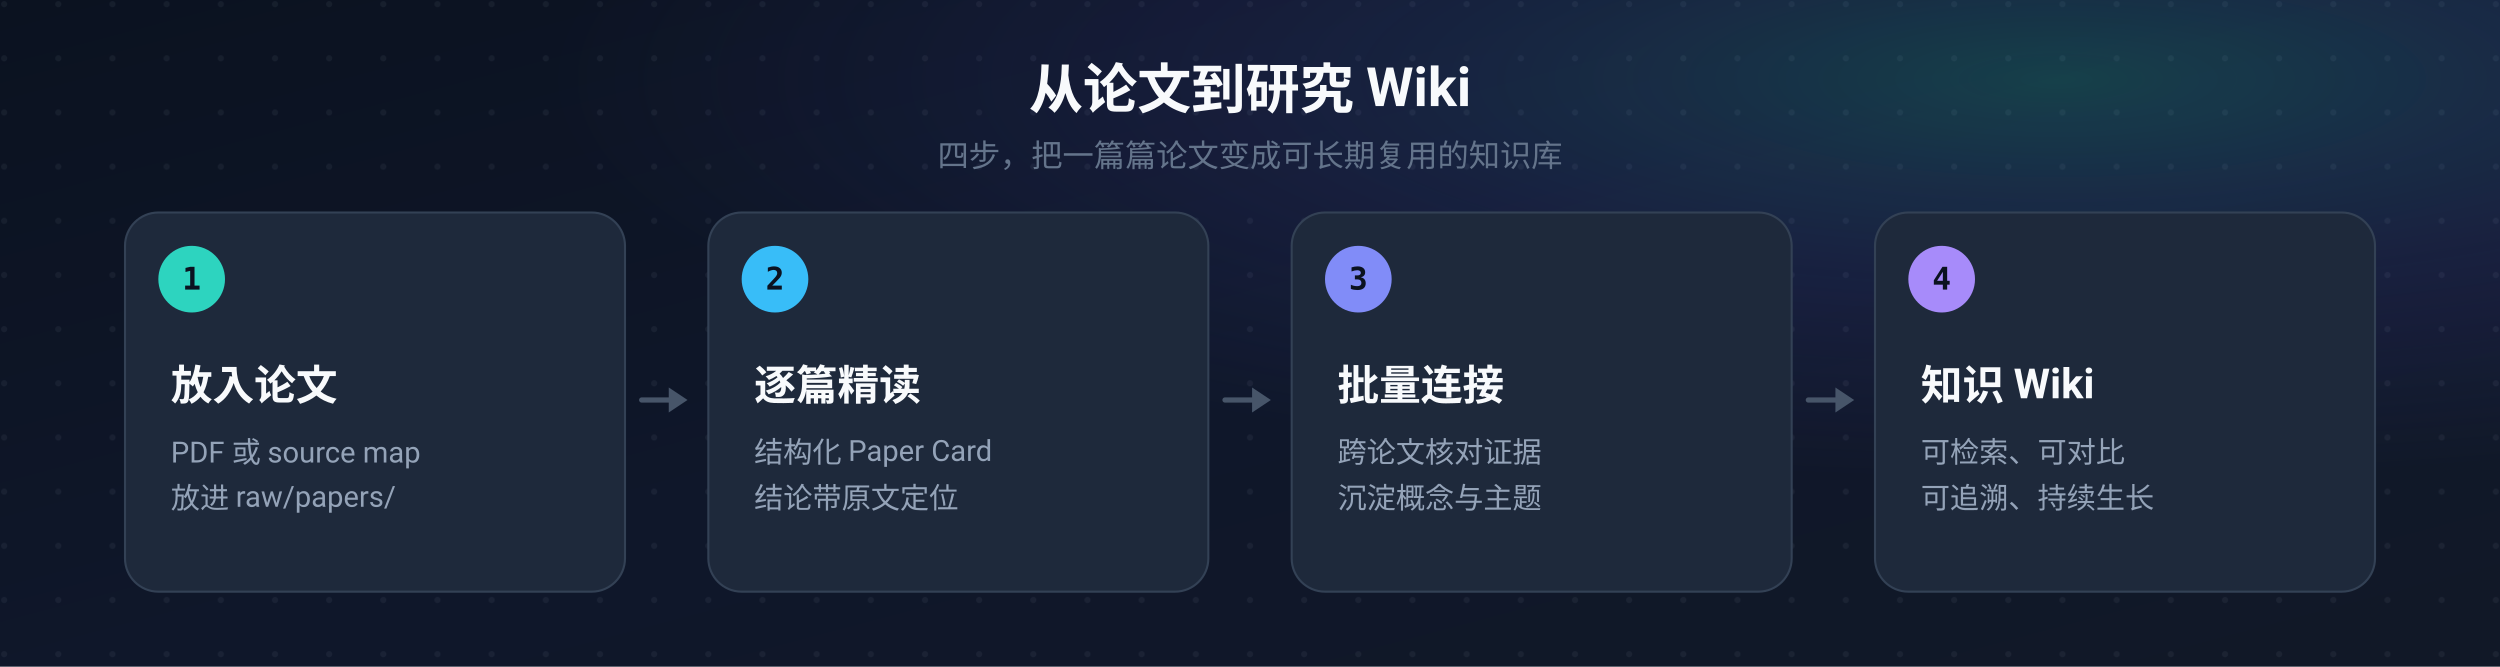
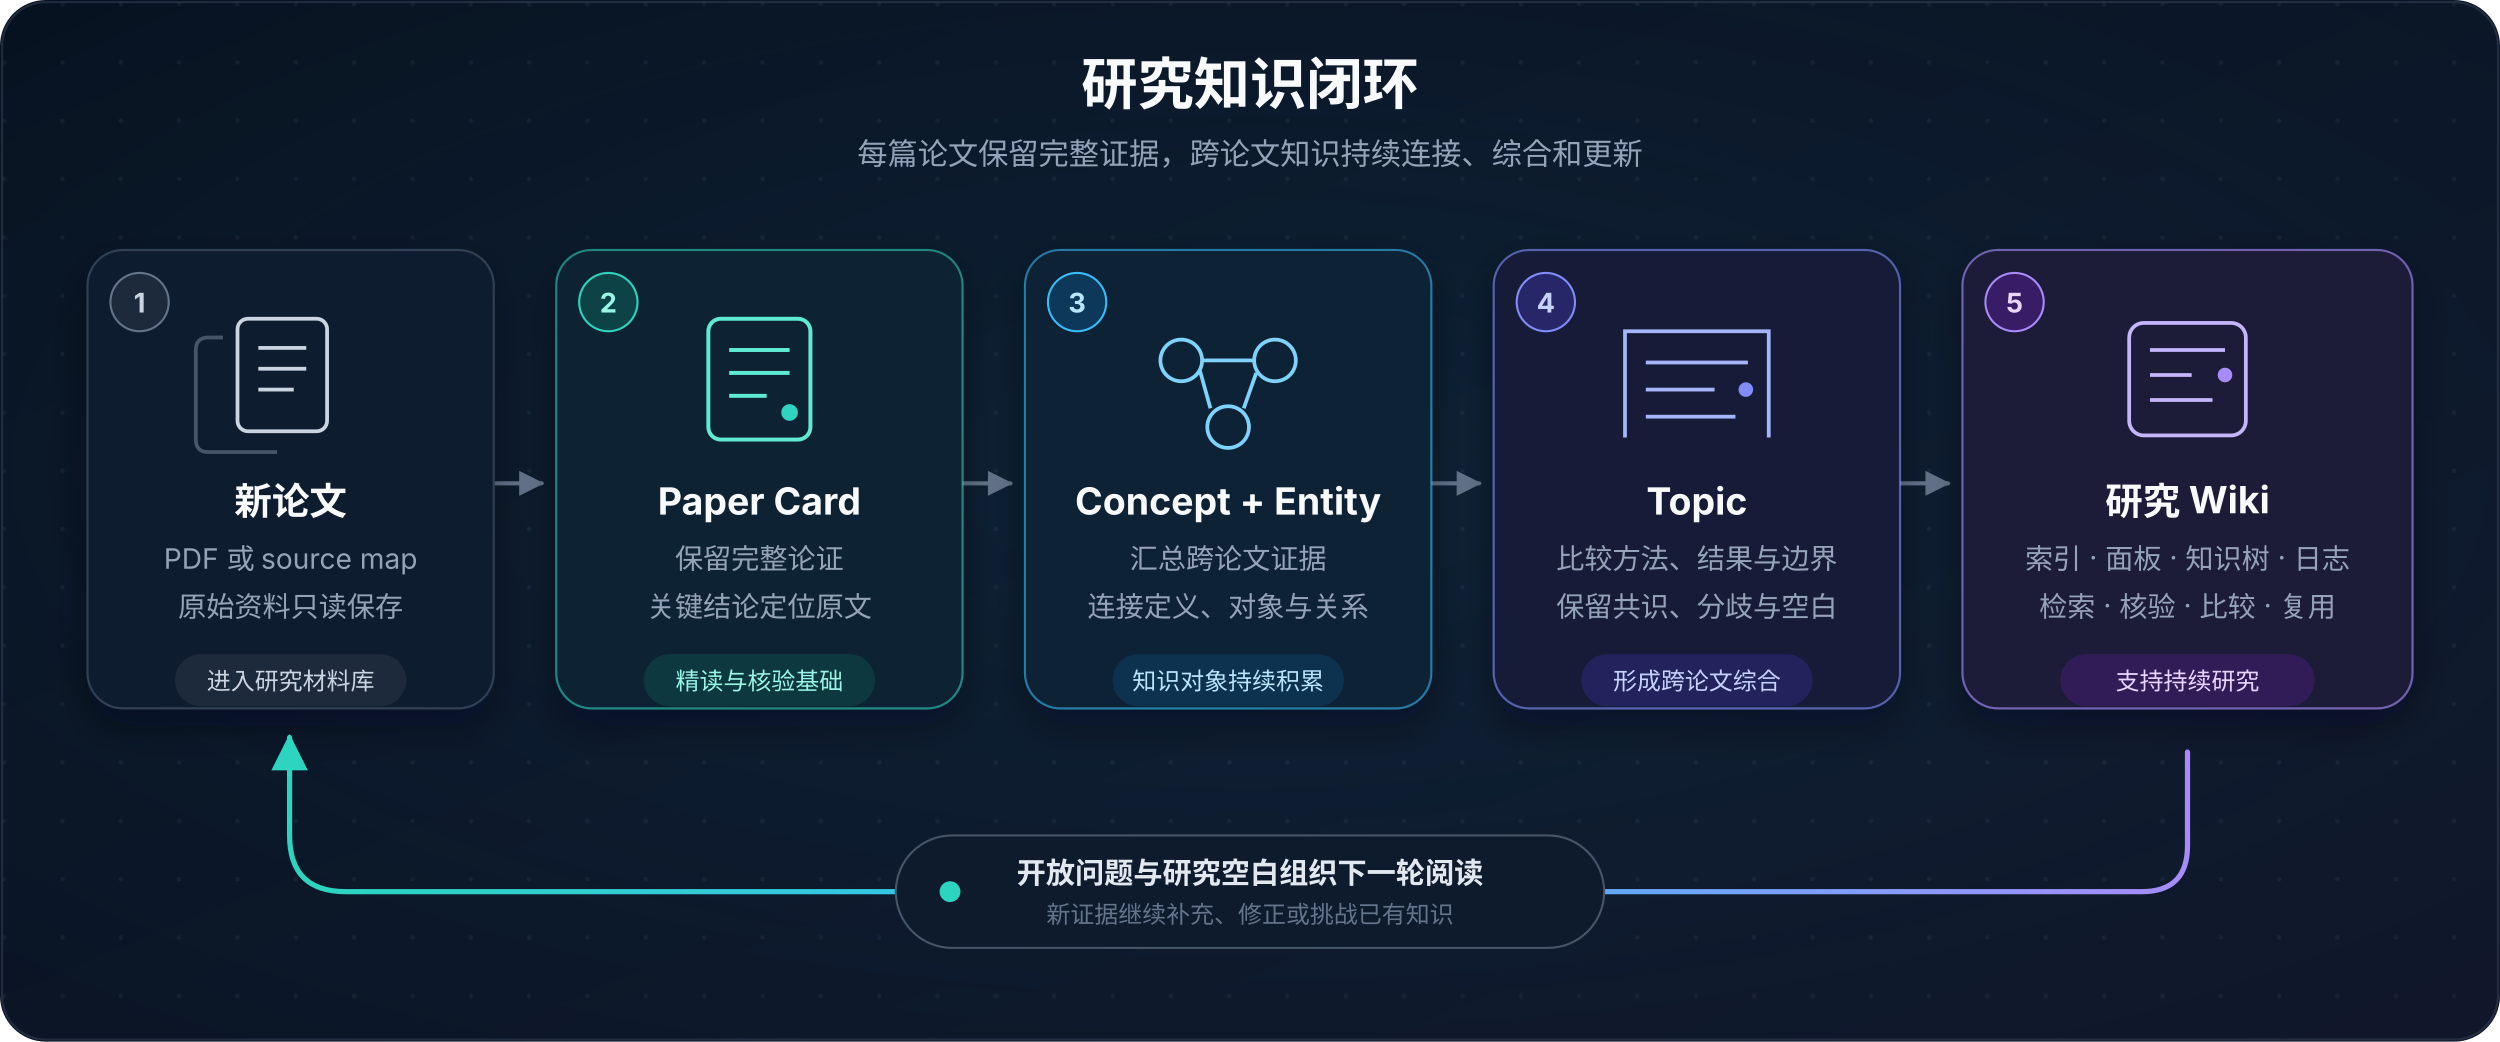
- <svg xmlns="http://www.w3.org/2000/svg" width="1200" height="320" viewBox="0 0 1200 320" role="img" aria-label="从论文到研究 Wiki 的四步工作流">
+ <svg xmlns="http://www.w3.org/2000/svg" width="1200" height="500" viewBox="0 0 1200 500" role="img" aria-label="从论文精读到知识复用的研究闭环">
  <defs>
    <linearGradient id="bg" x1="0" y1="0" x2="1" y2="1">
-       <stop offset="0%" stop-color="#0b1220" />
-       <stop offset="52%" stop-color="#0f172a" />
-       <stop offset="100%" stop-color="#111827" />
+       <stop offset="0%" stop-color="#07111f" />
+       <stop offset="55%" stop-color="#0b1526" />
+       <stop offset="100%" stop-color="#10172a" />
    </linearGradient>
-     <radialGradient id="glowA" cx="0.82" cy="0.12" r="0.6">
-       <stop offset="0%" stop-color="#2dd4bf" stop-opacity="0.22" />
-       <stop offset="55%" stop-color="#6366f1" stop-opacity="0.10" />
-       <stop offset="100%" stop-color="#6366f1" stop-opacity="0" />
+     <linearGradient id="loop" x1="0" y1="0" x2="1" y2="0">
+       <stop offset="0%" stop-color="#2dd4bf" />
+       <stop offset="50%" stop-color="#38bdf8" />
+       <stop offset="100%" stop-color="#a78bfa" />
+     </linearGradient>
+     <radialGradient id="glow" cx="50%" cy="45%" r="70%">
+       <stop offset="0%" stop-color="#38bdf8" stop-opacity="0.08" />
+       <stop offset="100%" stop-color="#38bdf8" stop-opacity="0" />
    </radialGradient>
-     <pattern id="dots" width="26" height="26" patternUnits="userSpaceOnUse">
-       <circle cx="2" cy="2" r="1.5" fill="#94a3b8" opacity="0.08" />
+     <pattern id="dots" width="28" height="28" patternUnits="userSpaceOnUse">
+       <circle cx="2" cy="2" r="1.1" fill="#94a3b8" opacity="0.075" />
    </pattern>
+     <filter id="shadow" x="-20%" y="-20%" width="140%" height="150%">
+       <feDropShadow dx="0" dy="8" stdDeviation="9" flood-color="#020617" flood-opacity="0.4" />
+     </filter>
+     <marker id="arrow" viewBox="0 0 10 10" refX="9" refY="5" markerWidth="6" markerHeight="6" orient="auto-start-reverse">
+       <path d="M 0 0 L 10 5 L 0 10 z" fill="#64748b" />
+     </marker>
+     <marker id="loopArrow" viewBox="0 0 10 10" refX="9" refY="5" markerWidth="7" markerHeight="7" orient="auto-start-reverse">
+       <path d="M 0 0 L 10 5 L 0 10 z" fill="#2dd4bf" />
+     </marker>
  </defs>
-   <rect width="1200" height="320" fill="url(#bg)" />
-   <rect width="1200" height="320" fill="url(#dots)" />
-   <rect width="1200" height="320" fill="url(#glowA)" />
-   <text x="600" y="52" text-anchor="middle" font-family="system-ui, -apple-system, 'Segoe UI', 'PingFang SC', 'Microsoft YaHei', Roboto, sans-serif" font-size="26" font-weight="700" fill="#f8fafc">从论文到研究 Wiki</text>
-   <text x="600" y="80" text-anchor="middle" font-family="system-ui, -apple-system, 'Segoe UI', 'PingFang SC', 'Microsoft YaHei', Roboto, sans-serif" font-size="15" fill="#64748b">四步，把一篇篇论文变成可长期复用的知识库</text>
-   <g stroke="#475569" stroke-width="2.5" fill="none" stroke-linecap="round">
-     <line x1="308" y1="192" x2="326" y2="192" />
-     <line x1="588" y1="192" x2="606" y2="192" />
-     <line x1="868" y1="192" x2="886" y2="192" />
+   <rect width="1200" height="500" rx="22" fill="url(#bg)" />
+   <rect width="1200" height="500" rx="22" fill="url(#dots)" />
+   <rect width="1200" height="500" rx="22" fill="url(#glow)" />
+   <rect x="1" y="1" width="1198" height="498" rx="21" fill="none" stroke="#334155" stroke-opacity="0.55" />
+   <g font-family="system-ui, -apple-system, 'Segoe UI', 'PingFang SC', 'Microsoft YaHei', sans-serif">
+     <text x="600" y="50" text-anchor="middle" font-size="27" font-weight="740" fill="#f8fafc">研究知识闭环</text>
+     <text x="600" y="79" text-anchor="middle" font-size="14.5" fill="#94a3b8">每篇论文保留完整证据，跨论文知识持续连接、综合和更新</text>
  </g>
-   <g fill="#475569">
-     <polygon points="330,192 321,186 321,198" />
-     <polygon points="610,192 601,186 601,198" />
-     <polygon points="890,192 881,186 881,198" />
+   <g fill="none" stroke="#64748b" stroke-width="2" stroke-linecap="round" marker-end="url(#arrow)">
+     <path d="M 237 232 L 260 232" />
+     <path d="M 462 232 L 485 232" />
+     <path d="M 687 232 L 710 232" />
+     <path d="M 912 232 L 935 232" />
  </g>
-   <rect x="60" y="102" width="240" height="182" rx="16" fill="#1e293b" stroke="#334155" stroke-width="1" />
-   <circle cx="92" cy="134" r="16" fill="#2dd4bf" />
-   <text x="92" y="139" text-anchor="middle" font-family="SFMono-Regular, Consolas, Menlo, monospace" font-size="15" font-weight="700" fill="#0b1220">1</text>
-   <text x="82" y="192" font-family="system-ui, -apple-system, 'Segoe UI', 'PingFang SC', 'Microsoft YaHei', Roboto, sans-serif" font-size="20" font-weight="700" fill="#f8fafc">放入论文</text>
-   <text x="82" y="222" font-family="system-ui, -apple-system, 'Segoe UI', 'PingFang SC', 'Microsoft YaHei', Roboto, sans-serif" font-size="14" fill="#94a3b8">PDF 或 source map</text>
-   <text x="82" y="244" font-family="system-ui, -apple-system, 'Segoe UI', 'PingFang SC', 'Microsoft YaHei', Roboto, sans-serif" font-size="14" fill="#94a3b8">放进 raw/papers/</text>
-   <rect x="340" y="102" width="240" height="182" rx="16" fill="#1e293b" stroke="#334155" stroke-width="1" />
-   <circle cx="372" cy="134" r="16" fill="#38bdf8" />
-   <text x="372" y="139" text-anchor="middle" font-family="SFMono-Regular, Consolas, Menlo, monospace" font-size="15" font-weight="700" fill="#0b1220">2</text>
-   <text x="362" y="192" font-family="system-ui, -apple-system, 'Segoe UI', 'PingFang SC', 'Microsoft YaHei', Roboto, sans-serif" font-size="20" font-weight="700" fill="#f8fafc">逐篇精读</text>
-   <text x="362" y="222" font-family="system-ui, -apple-system, 'Segoe UI', 'PingFang SC', 'Microsoft YaHei', Roboto, sans-serif" font-size="14" fill="#94a3b8">结构化 Paper Card</text>
-   <text x="362" y="244" font-family="system-ui, -apple-system, 'Segoe UI', 'PingFang SC', 'Microsoft YaHei', Roboto, sans-serif" font-size="14" fill="#94a3b8">结论带原文定位</text>
-   <rect x="620" y="102" width="240" height="182" rx="16" fill="#1e293b" stroke="#334155" stroke-width="1" />
-   <circle cx="652" cy="134" r="16" fill="#818cf8" />
-   <text x="652" y="139" text-anchor="middle" font-family="SFMono-Regular, Consolas, Menlo, monospace" font-size="15" font-weight="700" fill="#0b1220">3</text>
-   <text x="642" y="192" font-family="system-ui, -apple-system, 'Segoe UI', 'PingFang SC', 'Microsoft YaHei', Roboto, sans-serif" font-size="20" font-weight="700" fill="#f8fafc">批量连接</text>
-   <text x="642" y="222" font-family="system-ui, -apple-system, 'Segoe UI', 'PingFang SC', 'Microsoft YaHei', Roboto, sans-serif" font-size="14" fill="#94a3b8">跨论文核对证据</text>
-   <text x="642" y="244" font-family="system-ui, -apple-system, 'Segoe UI', 'PingFang SC', 'Microsoft YaHei', Roboto, sans-serif" font-size="14" fill="#94a3b8">沉淀概念与主题</text>
-   <rect x="900" y="102" width="240" height="182" rx="16" fill="#1e293b" stroke="#334155" stroke-width="1" />
-   <circle cx="932" cy="134" r="16" fill="#a78bfa" />
-   <text x="932" y="139" text-anchor="middle" font-family="SFMono-Regular, Consolas, Menlo, monospace" font-size="15" font-weight="700" fill="#0b1220">4</text>
-   <text x="922" y="192" font-family="system-ui, -apple-system, 'Segoe UI', 'PingFang SC', 'Microsoft YaHei', Roboto, sans-serif" font-size="20" font-weight="700" fill="#f8fafc">知识 Wiki</text>
-   <text x="922" y="222" font-family="system-ui, -apple-system, 'Segoe UI', 'PingFang SC', 'Microsoft YaHei', Roboto, sans-serif" font-size="14" fill="#94a3b8">可检索、可对比</text>
-   <text x="922" y="244" font-family="system-ui, -apple-system, 'Segoe UI', 'PingFang SC', 'Microsoft YaHei', Roboto, sans-serif" font-size="14" fill="#94a3b8">可追溯、持续生长</text>
+   <g font-family="system-ui, -apple-system, 'Segoe UI', 'PingFang SC', 'Microsoft YaHei', sans-serif" filter="url(#shadow)">
+     <g>
+       <rect x="42" y="120" width="195" height="220" rx="17" fill="#101d2e" stroke="#334155" />
+       <circle cx="67" cy="145" r="14" fill="#1e293b" stroke="#64748b" />
+       <text x="67" y="150" text-anchor="middle" font-size="13" font-weight="700" fill="#cbd5e1">1</text>
+       <g fill="none" stroke="#cbd5e1" stroke-width="1.8">
+         <rect x="114" y="153" width="43" height="54" rx="5" />
+         <path d="M 124 167 H 147 M 124 177 H 147 M 124 187 H 141" />
+         <path d="M 107 162 H 100 Q 94 162 94 168 V 211 Q 94 217 100 217 H 133" stroke="#475569" />
+       </g>
+       <text x="139.5" y="247" text-anchor="middle" font-size="18" font-weight="720" fill="#f8fafc">新论文</text>
+       <text x="139.5" y="273" text-anchor="middle" font-size="13.5" fill="#94a3b8">PDF 或 source map</text>
+       <text x="139.5" y="296" text-anchor="middle" font-size="13.5" fill="#94a3b8">原始资料只读保存</text>
+       <rect x="84" y="314" width="111" height="25" rx="12.5" fill="#1e293b" />
+       <text x="139.5" y="331" text-anchor="middle" font-size="11.5" fill="#cbd5e1">进入研究材料库</text>
+     </g>
+     <g>
+       <rect x="267" y="120" width="195" height="220" rx="17" fill="#0f2331" stroke="#2dd4bf" stroke-opacity="0.56" />
+       <circle cx="292" cy="145" r="14" fill="#0f766e" fill-opacity="0.38" stroke="#2dd4bf" />
+       <text x="292" y="150" text-anchor="middle" font-size="13" font-weight="700" fill="#99f6e4">2</text>
+       <g fill="none" stroke="#5eead4" stroke-width="1.9">
+         <rect x="340" y="153" width="49" height="58" rx="6" />
+         <path d="M 350 168 H 379 M 350 179 H 379 M 350 190 H 368" />
+         <circle cx="379" cy="198" r="4" fill="#2dd4bf" stroke="none" />
+       </g>
+       <text x="364.5" y="247" text-anchor="middle" font-size="18" font-weight="720" fill="#f8fafc">Paper Card</text>
+       <text x="364.5" y="273" text-anchor="middle" font-size="13.5" fill="#94a3b8">保留完整论证</text>
+       <text x="364.5" y="296" text-anchor="middle" font-size="13.5" fill="#94a3b8">关键结论定位原文</text>
+       <rect x="309" y="314" width="111" height="25" rx="12.5" fill="#0f766e" fill-opacity="0.26" />
+       <text x="364.5" y="331" text-anchor="middle" font-size="11.5" fill="#99f6e4">精读与核验基础</text>
+     </g>
+     <g>
+       <rect x="492" y="120" width="195" height="220" rx="17" fill="#102036" stroke="#38bdf8" stroke-opacity="0.56" />
+       <circle cx="517" cy="145" r="14" fill="#0369a1" fill-opacity="0.34" stroke="#38bdf8" />
+       <text x="517" y="150" text-anchor="middle" font-size="13" font-weight="700" fill="#bae6fd">3</text>
+       <g fill="none" stroke="#7dd3fc" stroke-width="1.8">
+         <circle cx="567" cy="173" r="10" />
+         <circle cx="612" cy="173" r="10" />
+         <circle cx="589.5" cy="205" r="10" />
+         <path d="M 576 178 L 581 196 M 603 179 L 597 196 M 577 173 H 602" />
+       </g>
+       <text x="589.5" y="247" text-anchor="middle" font-size="18" font-weight="720" fill="#f8fafc">Concept + Entity</text>
+       <text x="589.5" y="273" text-anchor="middle" font-size="13.5" fill="#94a3b8">汇总跨论文证据</text>
+       <text x="589.5" y="296" text-anchor="middle" font-size="13.5" fill="#94a3b8">连接定义、对象与关系</text>
+       <rect x="534" y="314" width="111" height="25" rx="12.5" fill="#0369a1" fill-opacity="0.25" />
+       <text x="589.5" y="331" text-anchor="middle" font-size="11.5" fill="#bae6fd">知识对象持续积累</text>
+     </g>
+     <g>
+       <rect x="717" y="120" width="195" height="220" rx="17" fill="#171d38" stroke="#818cf8" stroke-opacity="0.6" />
+       <circle cx="742" cy="145" r="14" fill="#4338ca" fill-opacity="0.34" stroke="#818cf8" />
+       <text x="742" y="150" text-anchor="middle" font-size="13" font-weight="700" fill="#c7d2fe">4</text>
+       <g fill="none" stroke="#a5b4fc" stroke-width="1.8">
+         <path d="M 780 210 V 159 H 849 V 210" />
+         <path d="M 790 174 H 839 M 790 187 H 823 M 790 200 H 833" />
+         <circle cx="838" cy="187" r="3.5" fill="#818cf8" stroke="none" />
+       </g>
+       <text x="814.5" y="247" text-anchor="middle" font-size="18" font-weight="720" fill="#f8fafc">Topic</text>
+       <text x="814.5" y="273" text-anchor="middle" font-size="13.5" fill="#94a3b8">比较方法、结果与边界</text>
+       <text x="814.5" y="296" text-anchor="middle" font-size="13.5" fill="#94a3b8">保留共识、分歧与空白</text>
+       <rect x="759" y="314" width="111" height="25" rx="12.5" fill="#4338ca" fill-opacity="0.25" />
+       <text x="814.5" y="331" text-anchor="middle" font-size="11.5" fill="#c7d2fe">形成跨论文综合</text>
+     </g>
+     <g>
+       <rect x="942" y="120" width="216" height="220" rx="17" fill="#1d1b37" stroke="#a78bfa" stroke-opacity="0.62" />
+       <circle cx="967" cy="145" r="14" fill="#7e22ce" fill-opacity="0.3" stroke="#a78bfa" />
+       <text x="967" y="150" text-anchor="middle" font-size="13" font-weight="700" fill="#e9d5ff">5</text>
+       <g fill="none" stroke="#c4b5fd" stroke-width="1.8">
+         <rect x="1022" y="155" width="56" height="54" rx="7" />
+         <path d="M 1032 168 H 1068 M 1032 180 H 1052 M 1032 192 H 1062" />
+         <circle cx="1068" cy="180" r="3.5" fill="#a78bfa" stroke="none" />
+       </g>
+       <text x="1050" y="247" text-anchor="middle" font-size="18" font-weight="720" fill="#f8fafc">研究 Wiki</text>
+       <text x="1050" y="273" text-anchor="middle" font-size="13.5" fill="#94a3b8">索引 · 面板 · 知识树 · 日志</text>
+       <text x="1050" y="296" text-anchor="middle" font-size="13.5" fill="#94a3b8">检索 · 核验 · 比较 · 复用</text>
+       <rect x="989" y="314" width="122" height="25" rx="12.5" fill="#7e22ce" fill-opacity="0.23" />
+       <text x="1050" y="331" text-anchor="middle" font-size="11.5" fill="#e9d5ff">支持持续研究</text>
+     </g>
+   </g>
+   <path d="M 1050 361 V 406 Q 1050 428 1028 428 H 166 Q 139 428 139 401 V 354" fill="none" stroke="url(#loop)" stroke-width="2.5" stroke-linecap="round" marker-end="url(#loopArrow)" />
+   <g font-family="system-ui, -apple-system, 'Segoe UI', 'PingFang SC', 'Microsoft YaHei', sans-serif">
+     <rect x="430" y="401" width="340" height="54" rx="27" fill="#0d1b2d" stroke="#475569" />
+     <circle cx="456" cy="428" r="5" fill="#2dd4bf" />
+     <text x="600" y="424" text-anchor="middle" font-size="14" font-weight="650" fill="#e2e8f0">开放问题与研究空白组织下一轮阅读</text>
+     <text x="600" y="443" text-anchor="middle" font-size="11.5" fill="#64748b">新证据继续补充、修正或挑战已有知识</text>
+   </g>
</svg>
